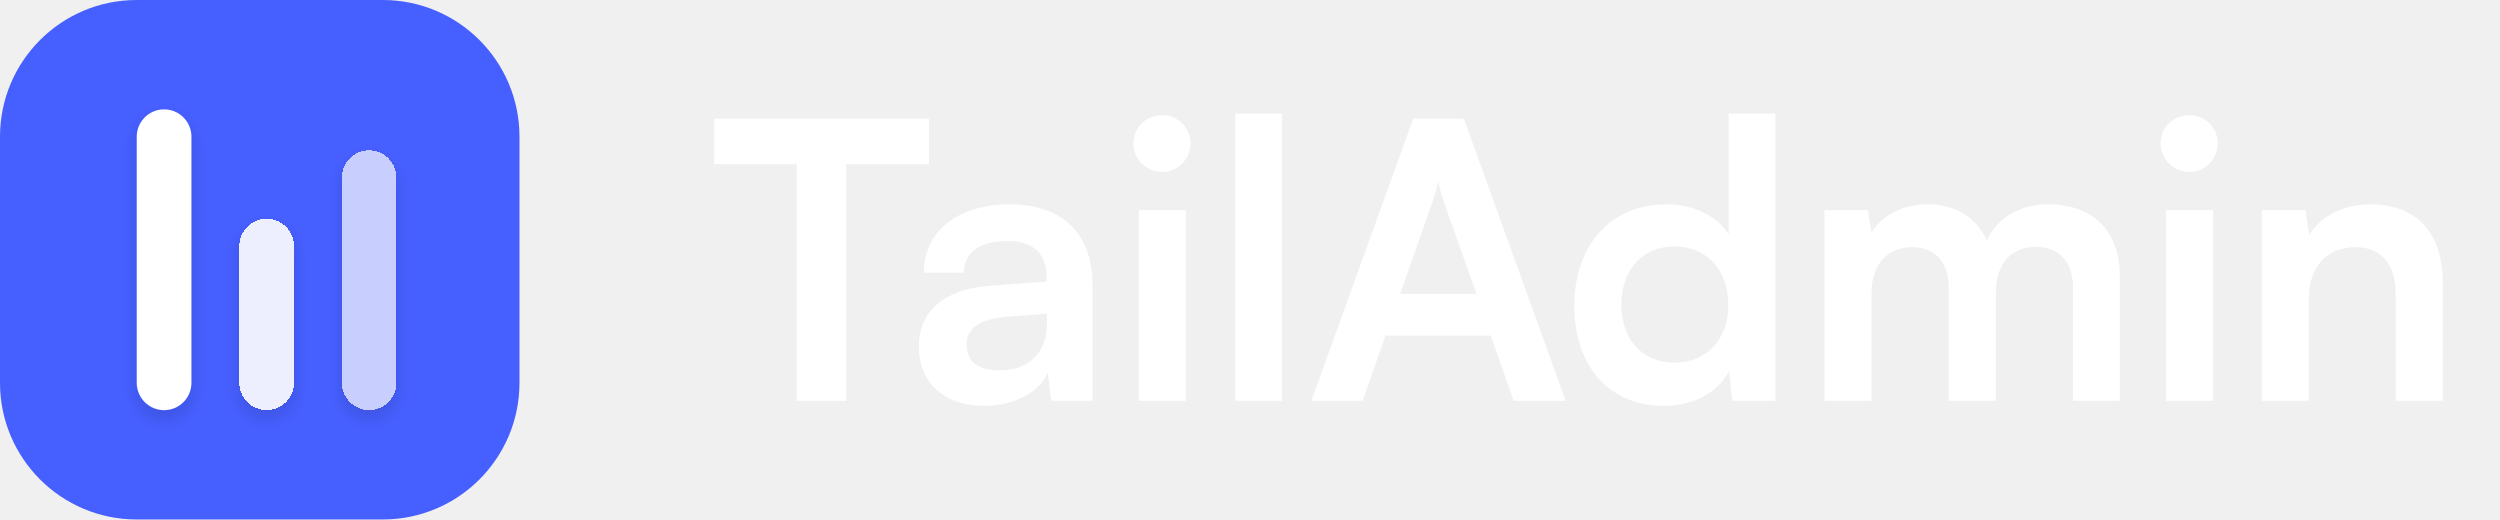
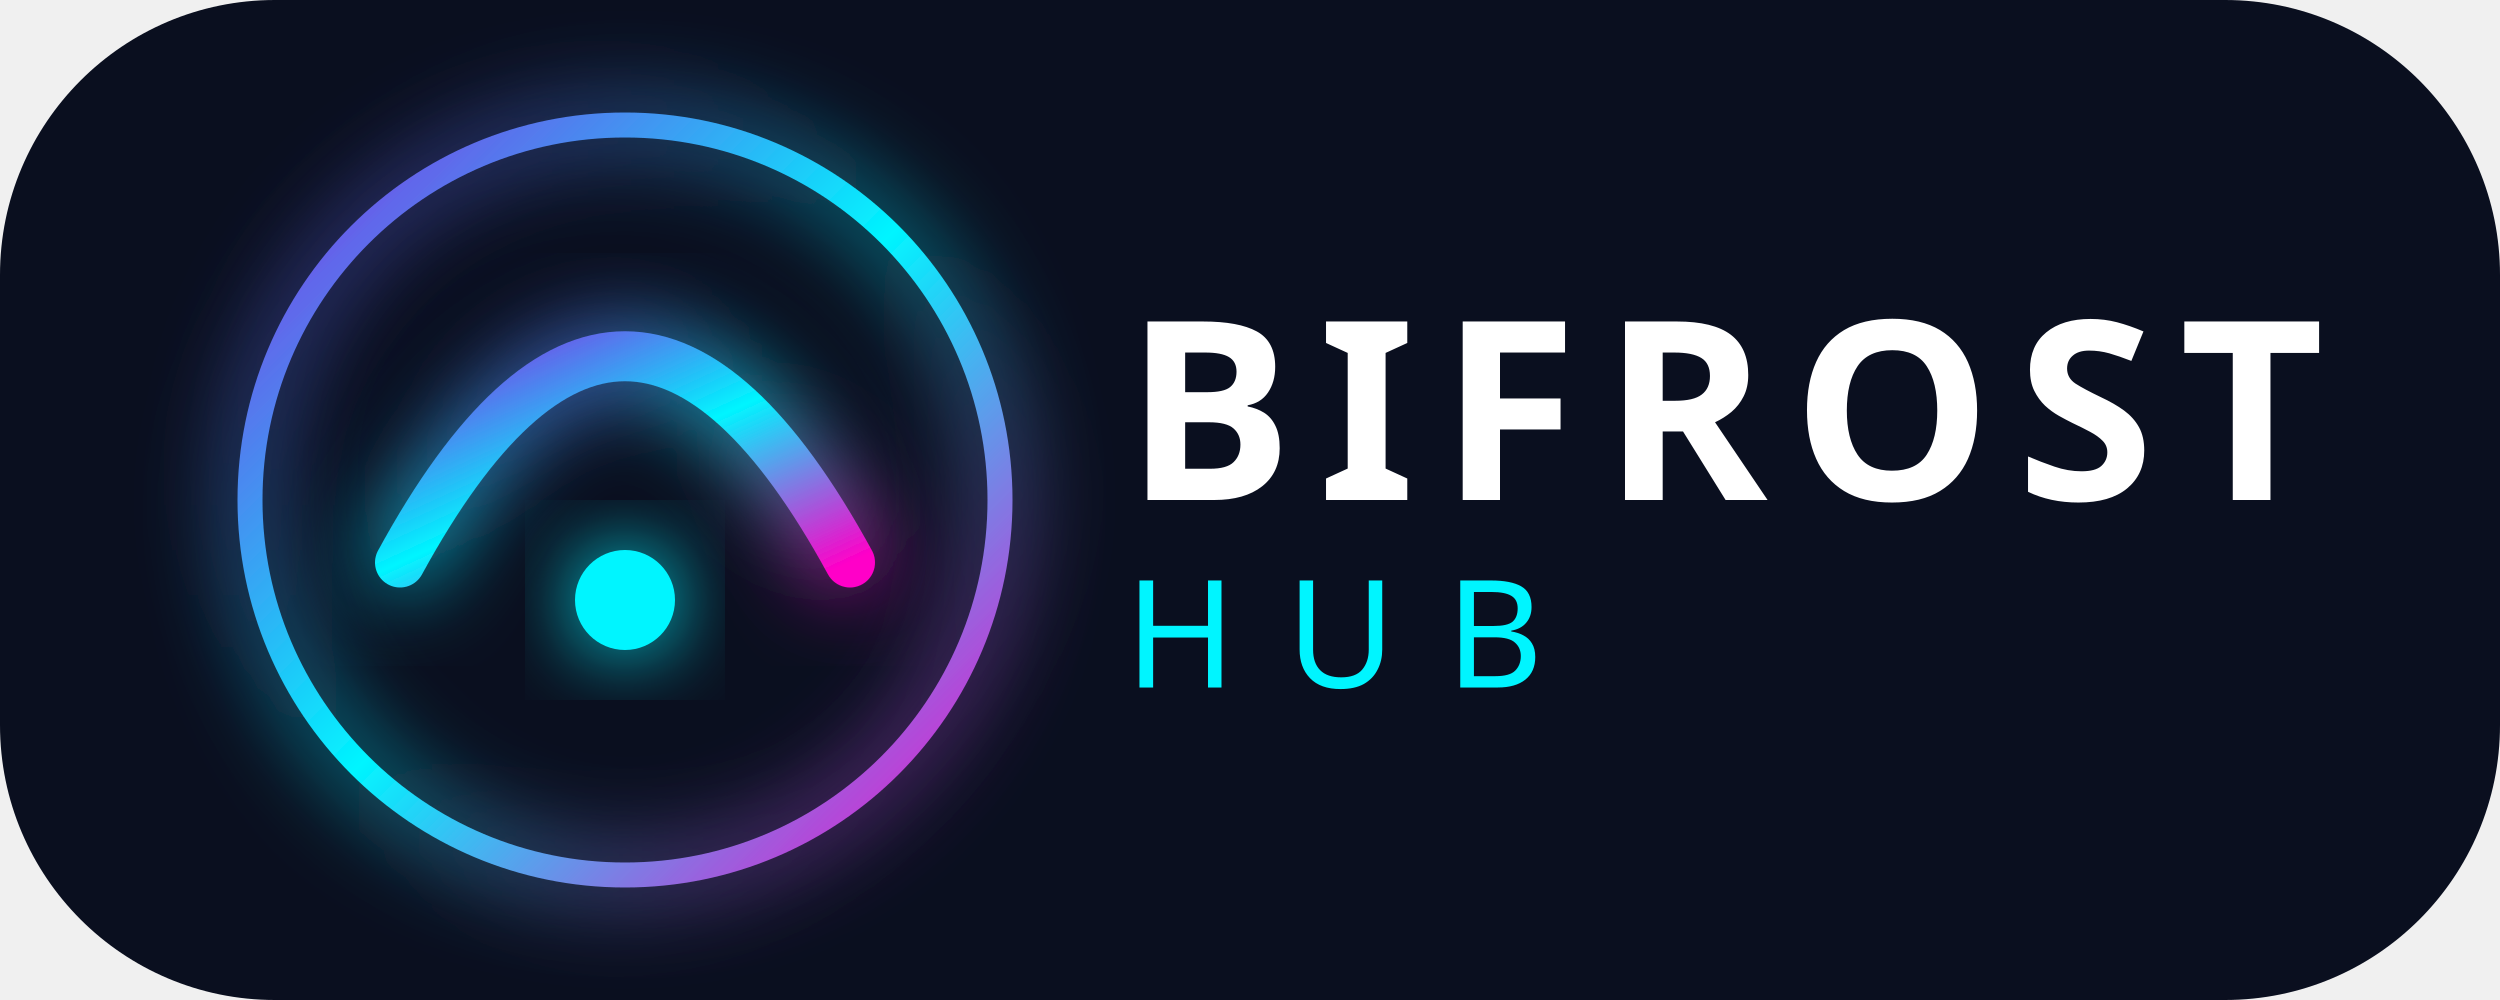
- <svg xmlns="http://www.w3.org/2000/svg" width="154" height="32" viewBox="0 0 154 32" fill="none">
-   <path d="M0 8.421C0 3.77 3.77 0 8.421 0H23.579C28.23 0 32 3.77 32 8.421V23.579C32 28.23 28.23 32 23.579 32H8.421C3.77 32 0 28.23 0 23.579V8.421Z" fill="#465FFF" />
-   <g filter="url(#filter0_d_1608_324)">
-     <path d="M8.424 8.422C8.424 7.491 9.178 6.737 10.108 6.737C11.038 6.737 11.792 7.491 11.792 8.422V23.579C11.792 24.51 11.038 25.264 10.108 25.264C9.178 25.264 8.424 24.51 8.424 23.579V8.422Z" fill="white" />
-   </g>
-   <g filter="url(#filter1_d_1608_324)">
-     <path d="M14.742 15.157C14.742 14.227 15.496 13.473 16.426 13.473C17.357 13.473 18.111 14.227 18.111 15.157V23.578C18.111 24.508 17.357 25.262 16.426 25.262C15.496 25.262 14.742 24.508 14.742 23.578V15.157Z" fill="white" fill-opacity="0.9" shape-rendering="crispEdges" />
-   </g>
-   <g filter="url(#filter2_d_1608_324)">
-     <path d="M21.055 10.946C21.055 10.016 21.809 9.262 22.739 9.262C23.669 9.262 24.423 10.016 24.423 10.946V23.578C24.423 24.508 23.669 25.262 22.739 25.262C21.809 25.262 21.055 24.508 21.055 23.578V10.946Z" fill="white" fill-opacity="0.7" shape-rendering="crispEdges" />
-   </g>
-   <path d="M44 10.115H49.089V24.691H52.132V10.115H57.221V7.309H44V10.115Z" fill="white" />
-   <path d="M60.617 25C62.448 25 64.042 24.168 64.541 22.955L64.755 24.691H67.299V17.558C67.299 14.3 65.349 12.588 62.187 12.588C59.001 12.588 56.908 14.252 56.908 16.797H59.381C59.381 15.56 60.332 14.847 62.044 14.847C63.518 14.847 64.47 15.489 64.47 17.082V17.343L60.95 17.605C58.168 17.819 56.599 19.174 56.599 21.338C56.599 23.549 58.121 25 60.617 25ZM61.569 22.812C60.261 22.812 59.547 22.289 59.547 21.219C59.547 20.268 60.237 19.674 62.044 19.507L64.493 19.317V19.935C64.493 21.742 63.352 22.812 61.569 22.812Z" fill="white" />
-   <path d="M71.6 10.591C72.551 10.591 73.335 9.806 73.335 8.831C73.335 7.856 72.551 7.095 71.6 7.095C70.601 7.095 69.816 7.856 69.816 8.831C69.816 9.806 70.601 10.591 71.6 10.591ZM70.149 24.691H73.05V12.944H70.149V24.691Z" fill="white" />
-   <path d="M78.972 24.691V7H76.095V24.691H78.972Z" fill="white" />
-   <path d="M83.941 24.691L85.344 20.672H91.835L93.238 24.691H96.448L90.171 7.309H87.056L80.778 24.691H83.941ZM88.221 12.493C88.387 12.017 88.53 11.494 88.601 11.161C88.649 11.518 88.815 12.041 88.958 12.493L90.955 18.104H86.247L88.221 12.493Z" fill="white" />
-   <path d="M102.493 25C104.276 25 105.798 24.215 106.511 22.86L106.701 24.691H109.364V7H106.487V14.443C105.75 13.277 104.3 12.588 102.659 12.588C99.116 12.588 96.976 15.203 96.976 18.865C96.976 22.503 99.092 25 102.493 25ZM103.135 22.337C101.113 22.337 99.877 20.863 99.877 18.77C99.877 16.678 101.113 15.18 103.135 15.18C105.156 15.18 106.464 16.654 106.464 18.77C106.464 20.886 105.156 22.337 103.135 22.337Z" fill="white" />
-   <path d="M115.289 24.691V18.033C115.289 16.131 116.406 15.227 117.785 15.227C119.164 15.227 120.044 16.107 120.044 17.748V24.691H122.945V18.033C122.945 16.107 124.015 15.203 125.418 15.203C126.797 15.203 127.701 16.083 127.701 17.771V24.691H130.578V17.011C130.578 14.3 129.008 12.588 126.155 12.588C124.372 12.588 122.993 13.468 122.398 14.823C121.78 13.468 120.543 12.588 118.76 12.588C117.072 12.588 115.883 13.349 115.289 14.324L115.051 12.944H112.388V24.691H115.289Z" fill="white" />
-   <path d="M134.876 10.591C135.827 10.591 136.612 9.806 136.612 8.831C136.612 7.856 135.827 7.095 134.876 7.095C133.877 7.095 133.093 7.856 133.093 8.831C133.093 9.806 133.877 10.591 134.876 10.591ZM133.426 24.691H136.327V12.944H133.426V24.691Z" fill="white" />
-   <path d="M142.225 24.691V18.366C142.225 16.464 143.318 15.227 145.102 15.227C146.6 15.227 147.575 16.178 147.575 18.152V24.691H150.476V17.462C150.476 14.419 148.954 12.588 146.005 12.588C144.412 12.588 142.985 13.277 142.248 14.466L142.011 12.944H139.324V24.691H142.225Z" fill="white" />
+ <svg xmlns="http://www.w3.org/2000/svg" width="200" height="80" viewBox="0 0 200 80">
  <defs>
-     <filter id="filter0_d_1608_324" x="7.424" y="6.237" width="5.368" height="20.526" filterUnits="userSpaceOnUse" color-interpolation-filters="sRGB">
-       <feFlood flood-opacity="0" result="BackgroundImageFix" />
-       <feColorMatrix in="SourceAlpha" type="matrix" values="0 0 0 0 0 0 0 0 0 0 0 0 0 0 0 0 0 0 127 0" result="hardAlpha" />
-       <feOffset dy="0.5" />
-       <feGaussianBlur stdDeviation="0.5" />
-       <feComposite in2="hardAlpha" operator="out" />
-       <feColorMatrix type="matrix" values="0 0 0 0 0 0 0 0 0 0 0 0 0 0 0 0 0 0 0.12 0" />
-       <feBlend mode="normal" in2="BackgroundImageFix" result="effect1_dropShadow_1608_324" />
-       <feBlend mode="normal" in="SourceGraphic" in2="effect1_dropShadow_1608_324" result="shape" />
-     </filter>
-     <filter id="filter1_d_1608_324" x="13.742" y="12.973" width="5.368" height="13.79" filterUnits="userSpaceOnUse" color-interpolation-filters="sRGB">
-       <feFlood flood-opacity="0" result="BackgroundImageFix" />
-       <feColorMatrix in="SourceAlpha" type="matrix" values="0 0 0 0 0 0 0 0 0 0 0 0 0 0 0 0 0 0 127 0" result="hardAlpha" />
-       <feOffset dy="0.5" />
-       <feGaussianBlur stdDeviation="0.5" />
-       <feComposite in2="hardAlpha" operator="out" />
-       <feColorMatrix type="matrix" values="0 0 0 0 0 0 0 0 0 0 0 0 0 0 0 0 0 0 0.12 0" />
-       <feBlend mode="normal" in2="BackgroundImageFix" result="effect1_dropShadow_1608_324" />
-       <feBlend mode="normal" in="SourceGraphic" in2="effect1_dropShadow_1608_324" result="shape" />
-     </filter>
-     <filter id="filter2_d_1608_324" x="20.055" y="8.762" width="5.368" height="18" filterUnits="userSpaceOnUse" color-interpolation-filters="sRGB">
-       <feFlood flood-opacity="0" result="BackgroundImageFix" />
-       <feColorMatrix in="SourceAlpha" type="matrix" values="0 0 0 0 0 0 0 0 0 0 0 0 0 0 0 0 0 0 127 0" result="hardAlpha" />
-       <feOffset dy="0.5" />
-       <feGaussianBlur stdDeviation="0.5" />
-       <feComposite in2="hardAlpha" operator="out" />
-       <feColorMatrix type="matrix" values="0 0 0 0 0 0 0 0 0 0 0 0 0 0 0 0 0 0 0.12 0" />
-       <feBlend mode="normal" in2="BackgroundImageFix" result="effect1_dropShadow_1608_324" />
-       <feBlend mode="normal" in="SourceGraphic" in2="effect1_dropShadow_1608_324" result="shape" />
+     <linearGradient id="spacedGradientDark" x1="0%" y1="0%" x2="100%" y2="100%">
+       <stop offset="0%" stop-color="#8A2BE2" />
+       <stop offset="50%" stop-color="#00F5FF" />
+       <stop offset="100%" stop-color="#FF00C8" />
+     </linearGradient>
+     <filter id="spacedGlowDark" x="-50%" y="-50%" width="200%" height="200%">
+       <feGaussianBlur stdDeviation="3.5" result="blur" />
+       <feMerge>
+         <feMergeNode in="blur" />
+         <feMergeNode in="SourceGraphic" />
+       </feMerge>
    </filter>
  </defs>
+   <rect width="100%" height="100%" rx="22" fill="#0A0F1F" />
+   <g transform="translate(10,0)">
+     <circle cx="40" cy="40" r="30" stroke="url(#spacedGradientDark)" stroke-width="2" fill="none" filter="url(#spacedGlowDark)" />
+     <path d="M22 45 Q40 12 58 45" stroke="url(#spacedGradientDark)" stroke-width="4" fill="none" stroke-linecap="round" filter="url(#spacedGlowDark)" />
+     <circle cx="40" cy="48" r="4" fill="#00F5FF" filter="url(#spacedGlowDark)" />
+   </g>
+   <text x="90" y="40" font-family="Orbitron, Segoe UI, sans-serif" font-size="20" font-weight="700" fill="#FFFFFF" letter-spacing="2">
+     BIFROST
+   </text>
+   <text x="90" y="55" font-family="Orbitron, Segoe UI, sans-serif" font-size="12" font-weight="400" fill="#00F5FF" letter-spacing="4">
+     HUB
+   </text>
</svg>
